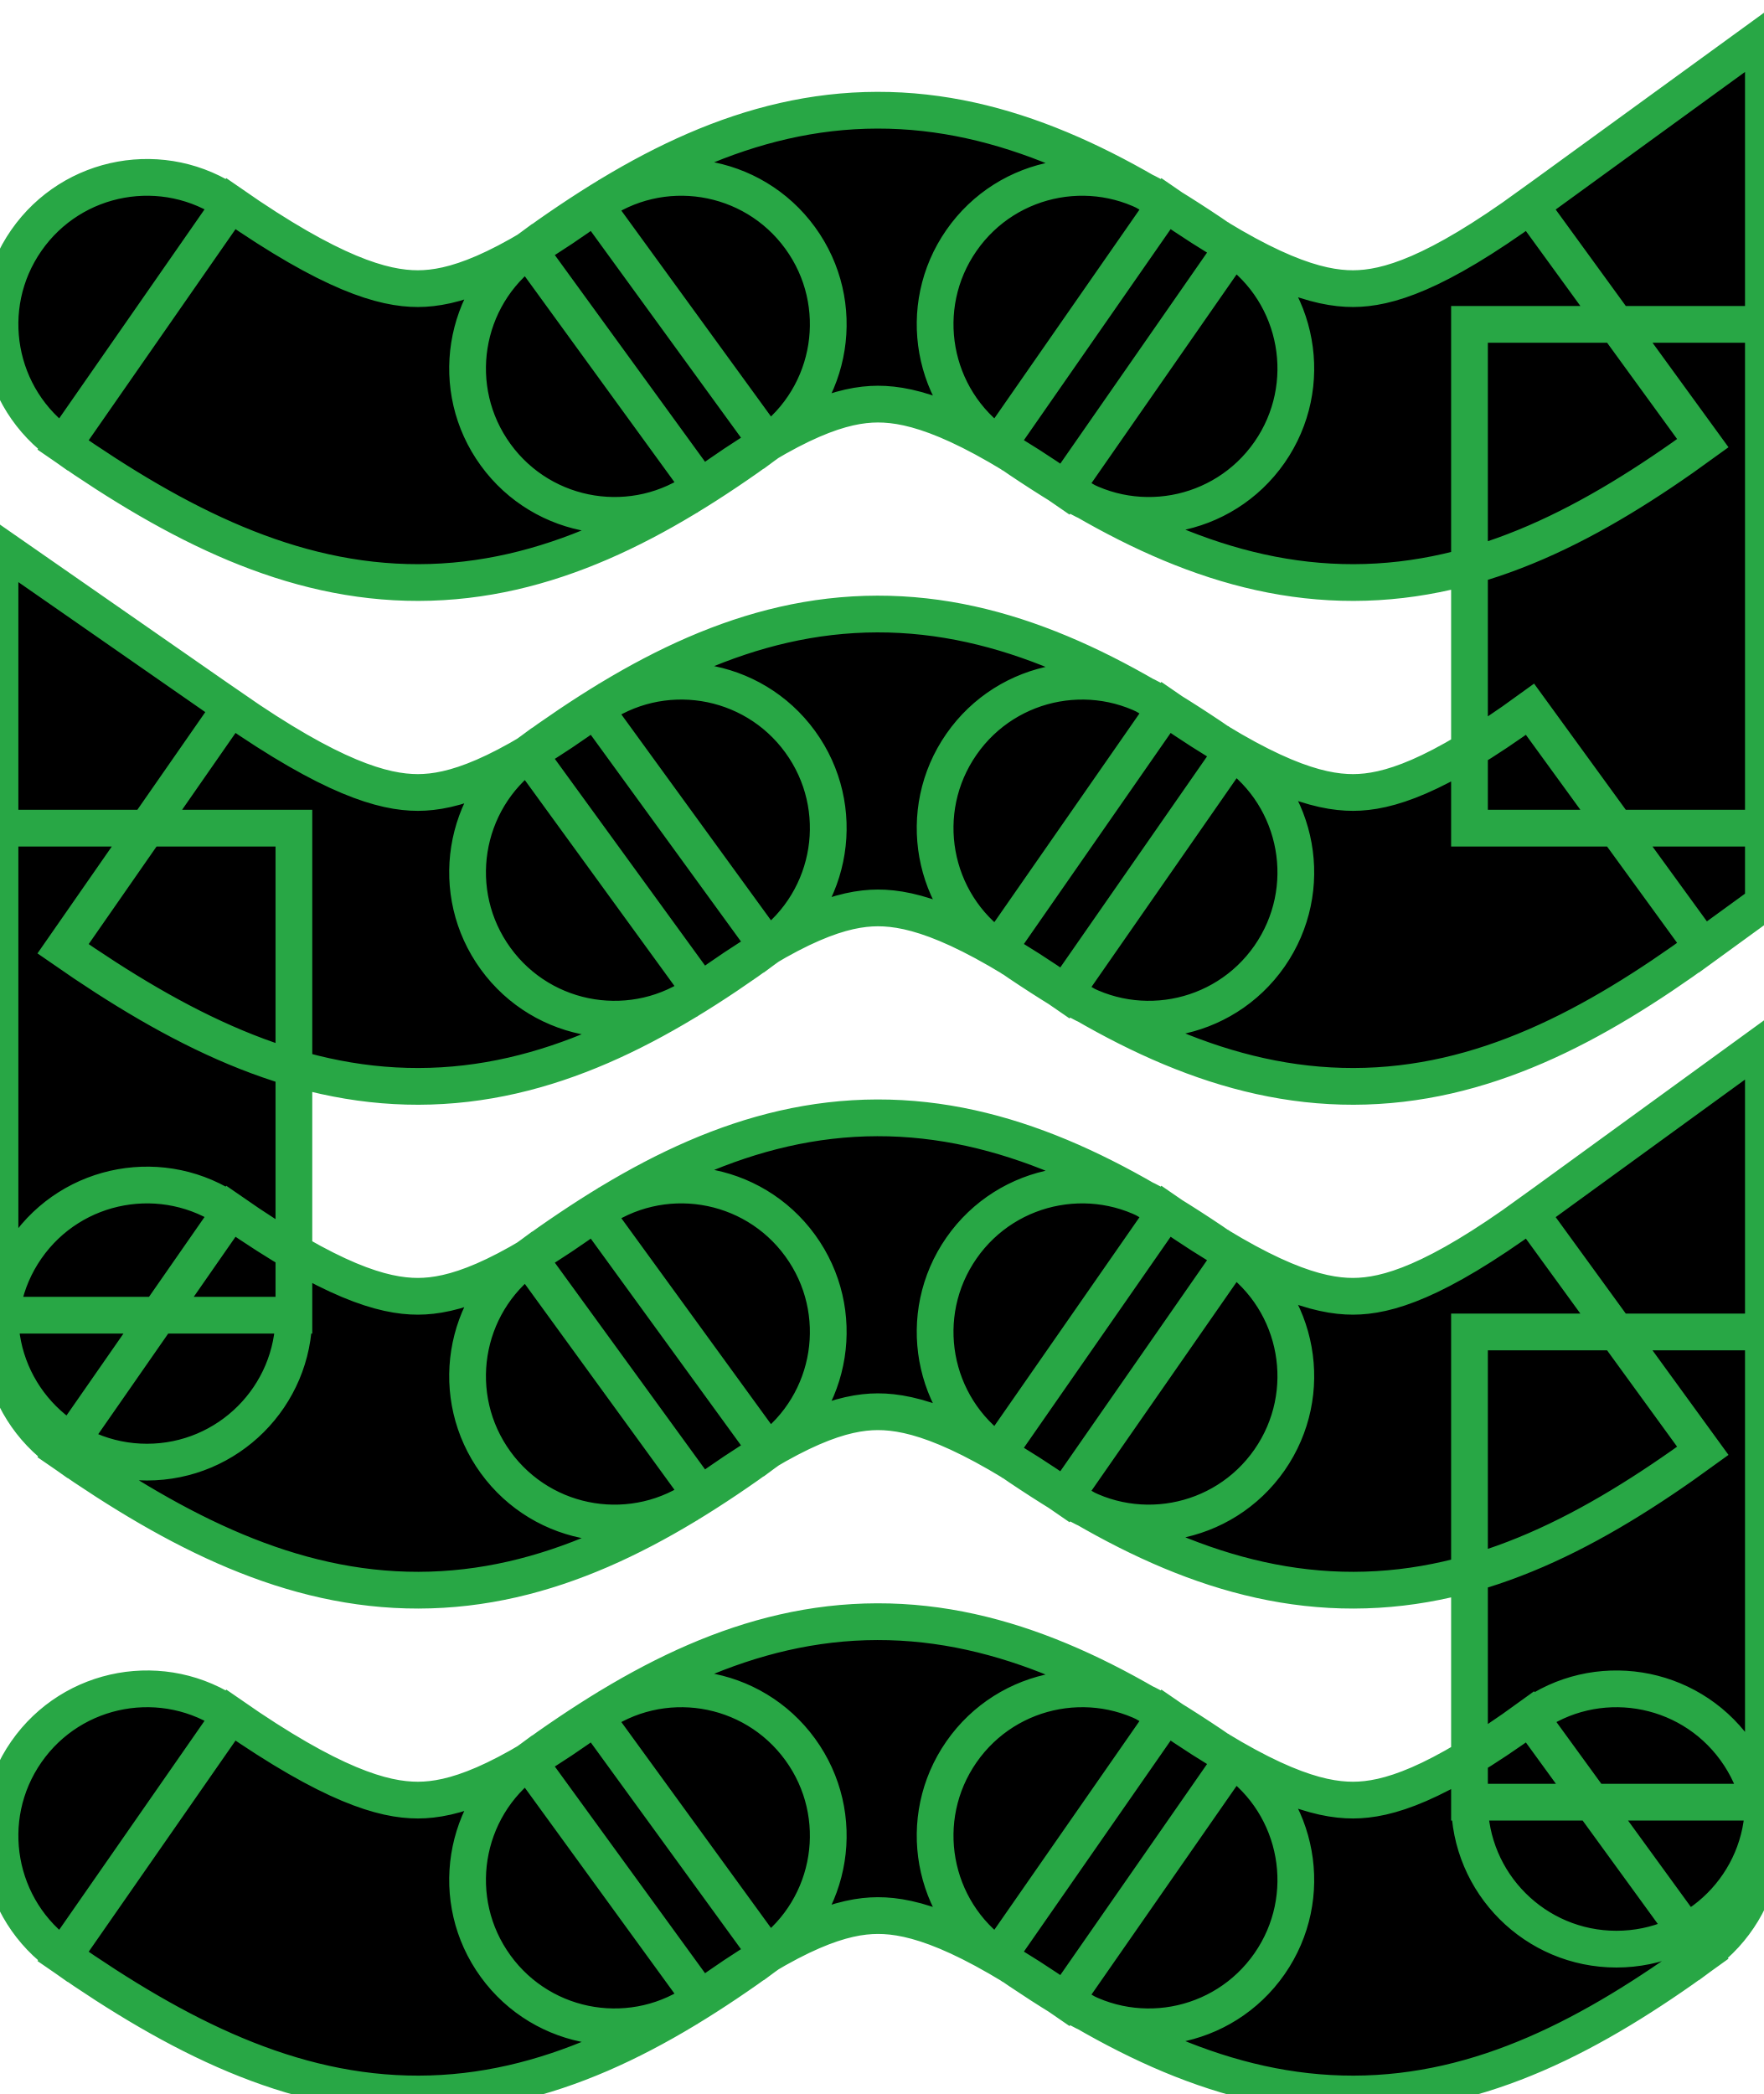
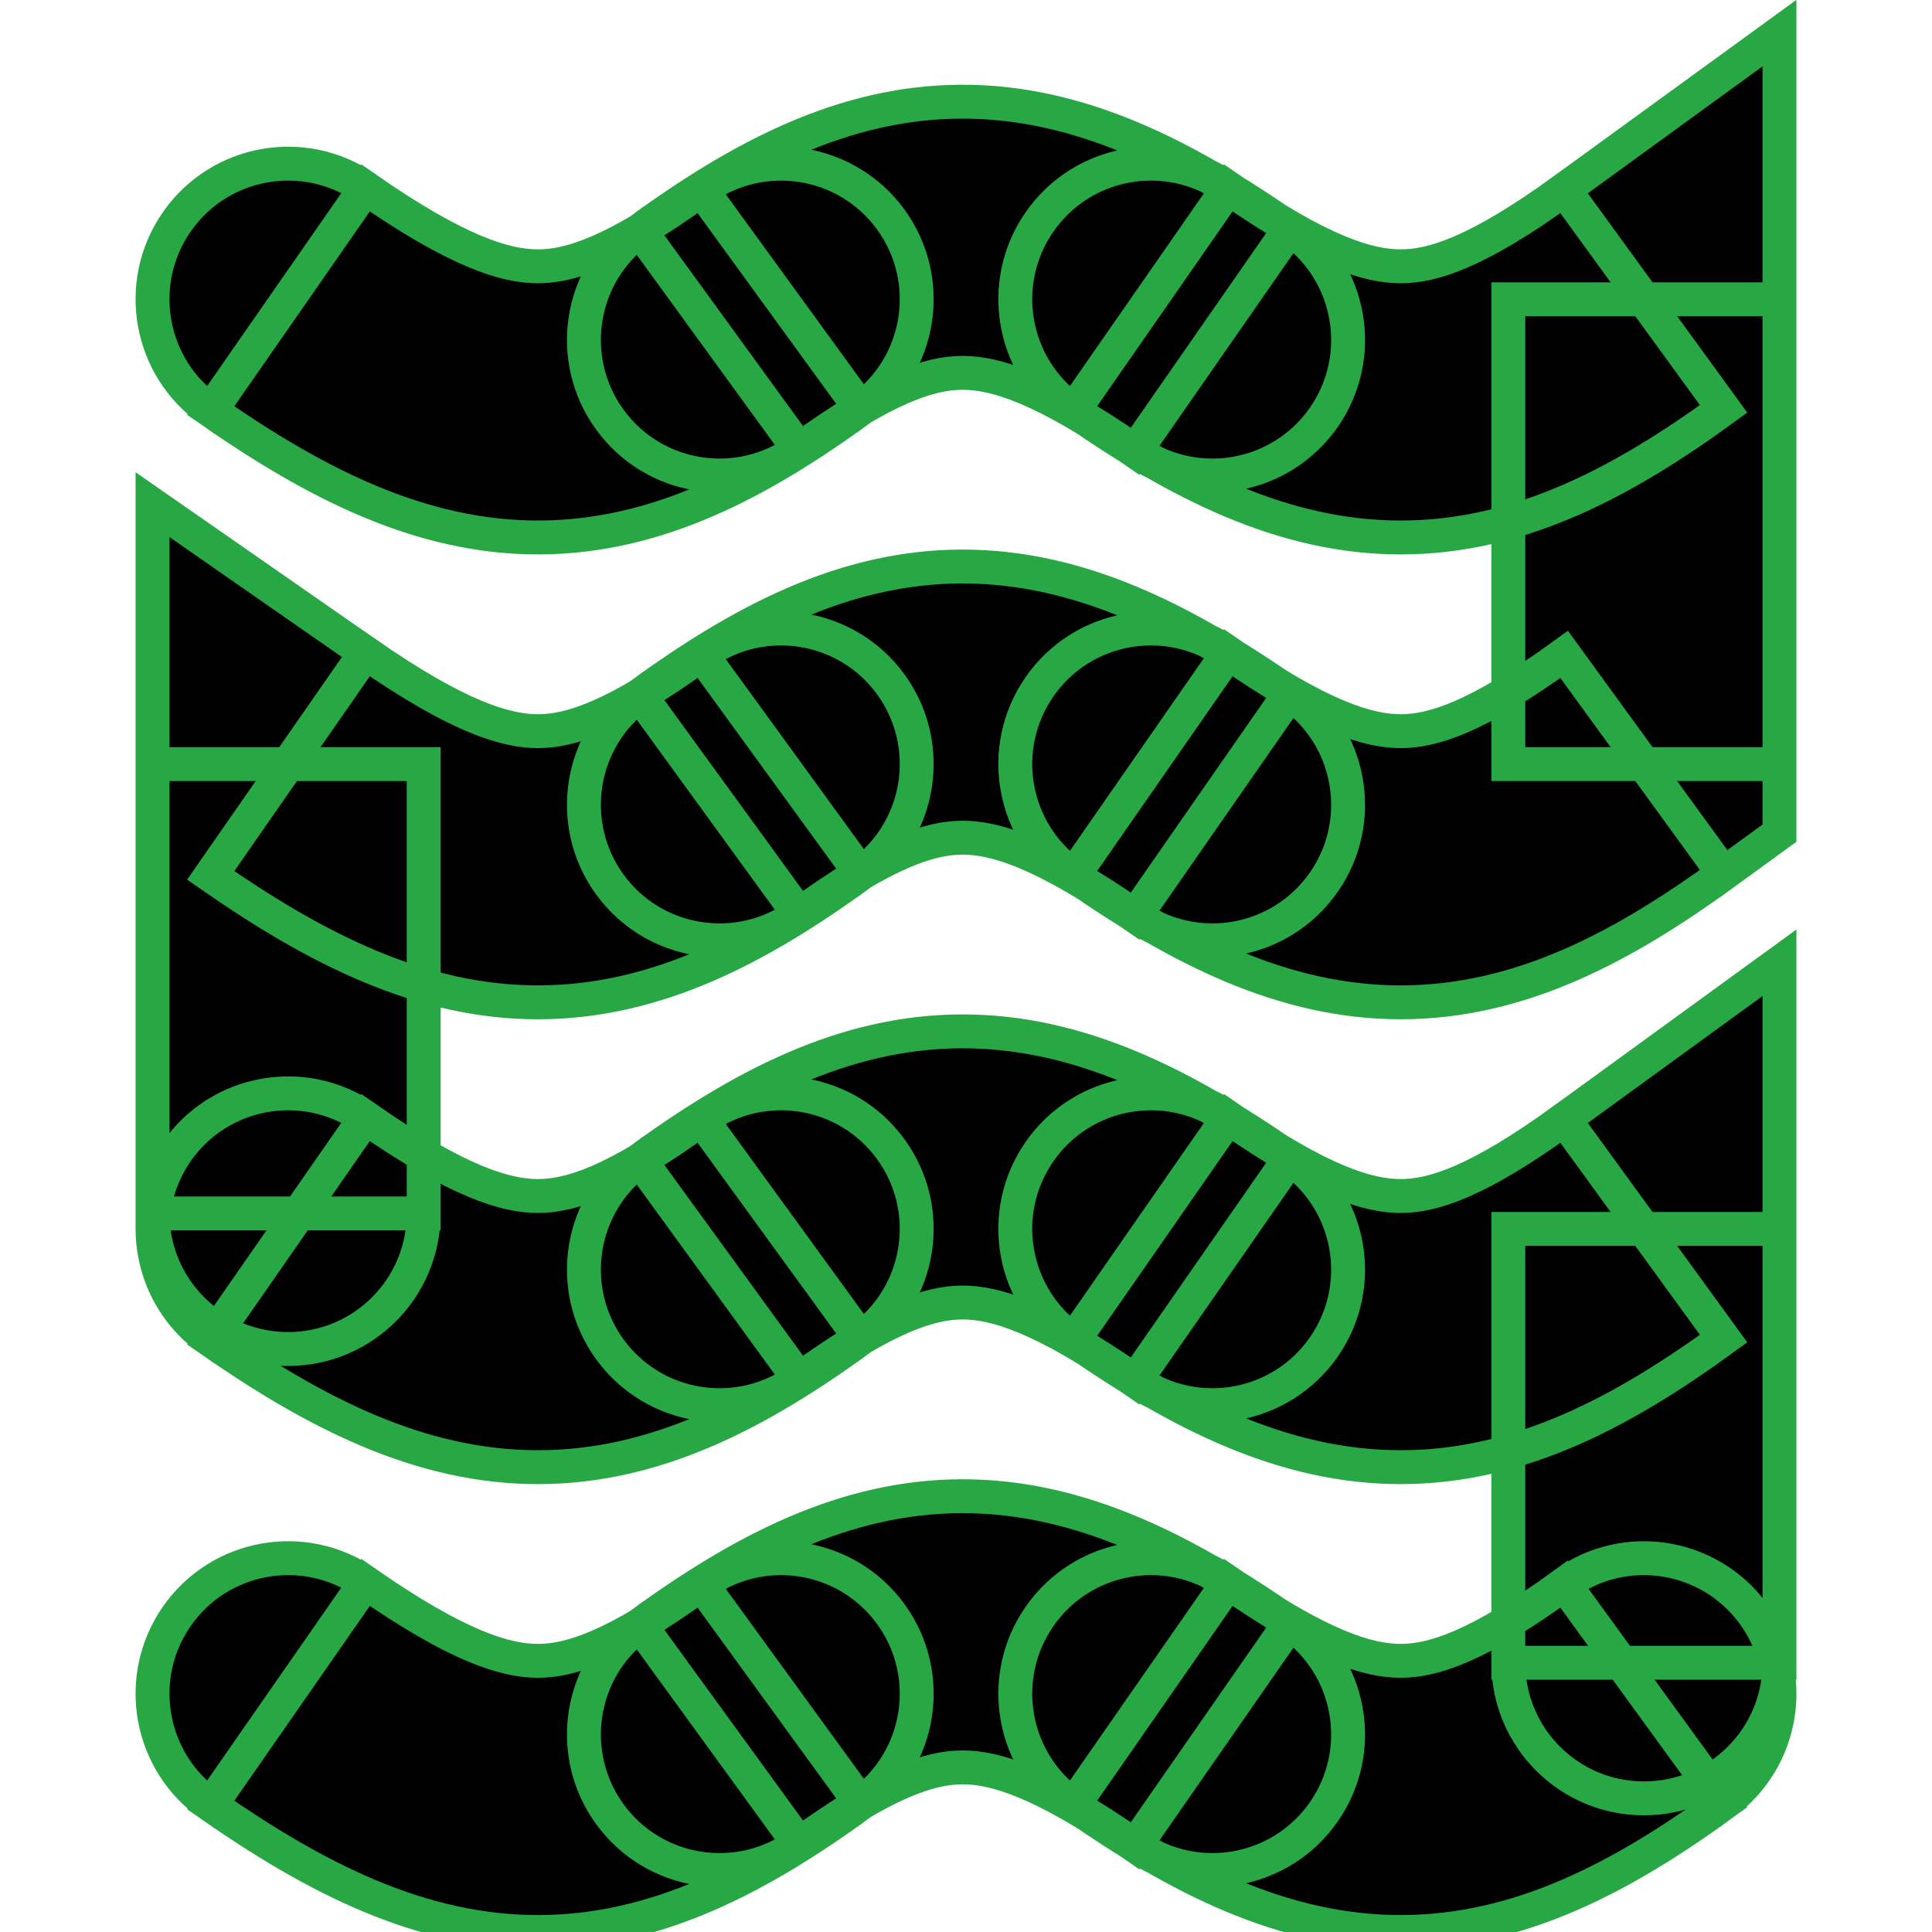
- <svg xmlns="http://www.w3.org/2000/svg" xmlns:xlink="http://www.w3.org/1999/xlink" width="48" height="57" viewBox="0 0 48 57" version="1.1">
+ <svg xmlns="http://www.w3.org/2000/svg" xmlns:xlink="http://www.w3.org/1999/xlink" width="57" height="57" viewBox="0 0 48 57" version="1.1">
  <g id="Canvas" transform="translate(615 162)">
    <g id="Brook">
      <g id="Vector">
        <use xlink:href="#path0_stroke" transform="translate(-611 -155)" />
      </g>
    </g>
  </g>
  <defs>
    <path id="path0_stroke" d="M 16.897 5.064C 18.684 3.765 19.08 1.264 17.781 -0.523C 16.482 -2.31 13.981 -2.706 12.194 -1.407L 16.897 5.064ZM 2.284 -1.455C 0.47 -2.717 -2.023 -2.269 -3.284 -0.455C -4.545 1.358 -4.097 3.851 -2.284 5.113L 2.284 -1.455ZM 10.376 -0.207C 8.589 1.092 8.193 3.593 9.492 5.38C 10.79 7.167 13.292 7.563 15.079 6.265L 10.376 -0.207ZM 24.989 6.313C 26.803 7.574 29.295 7.126 30.557 5.313C 31.818 3.499 31.37 1.006 29.556 -0.255L 24.989 6.313ZM 40 1.829L 44 1.829L 44 -6.023L 37.648 -1.407L 40 1.829ZM 27.738 -1.455C 25.925 -2.717 23.432 -2.269 22.171 -0.455C 20.909 1.358 21.357 3.851 23.171 5.113L 27.738 -1.455ZM 40 15.543L 42.352 18.779L 44 17.581L 44 15.543L 40 15.543ZM 16.897 18.779C 18.684 17.48 19.08 14.978 17.781 13.191C 16.482 11.404 13.981 11.008 12.194 12.307L 16.897 18.779ZM 1.64406e-06 15.543L 2.284 12.259L -4 7.889L -4 15.543L 1.64406e-06 15.543ZM 10.376 13.507C 8.589 14.806 8.193 17.308 9.492 19.095C 10.79 20.882 13.292 21.277 15.079 19.979L 10.376 13.507ZM 24.989 20.027C 26.803 21.288 29.295 20.84 30.557 19.027C 31.818 17.213 31.37 14.72 29.556 13.459L 24.989 20.027ZM 27.738 12.259C 25.925 10.998 23.432 11.445 22.171 13.259C 20.909 15.073 21.357 17.565 23.171 18.827L 27.738 12.259ZM -4 28.8C -4 31.009 -2.209 32.8 -4.96057e-07 32.8C 2.209 32.8 4 31.009 4 28.8L -4 28.8ZM 16.897 32.493C 18.684 31.194 19.08 28.692 17.781 26.905C 16.482 25.118 13.981 24.723 12.194 26.021L 16.897 32.493ZM 2.284 25.973C 0.47 24.712 -2.023 25.16 -3.284 26.973C -4.545 28.787 -4.097 31.28 -2.284 32.541L 2.284 25.973ZM 10.376 27.221C 8.589 28.52 8.193 31.022 9.492 32.809C 10.79 34.596 13.292 34.992 15.079 33.693L 10.376 27.221ZM 24.989 33.741C 26.803 35.002 29.295 34.555 30.557 32.741C 31.818 30.927 31.37 28.435 29.556 27.173L 24.989 33.741ZM 40 29.257L 44 29.257L 44 21.405L 37.648 26.021L 40 29.257ZM 27.738 25.973C 25.925 24.712 23.432 25.16 22.171 26.973C 20.909 28.787 21.357 31.28 23.171 32.541L 27.738 25.973ZM 36 42.057C 36 44.266 37.791 46.057 40 46.057C 42.209 46.057 44 44.266 44 42.057L 36 42.057ZM 16.897 46.207C 18.684 44.908 19.08 42.407 17.781 40.62C 16.482 38.833 13.981 38.437 12.194 39.736L 16.897 46.207ZM 2.284 39.687C 0.47 38.426 -2.023 38.874 -3.284 40.687C -4.545 42.501 -4.097 44.994 -2.284 46.255L 2.284 39.687ZM 10.376 40.936C 8.589 42.234 8.193 44.736 9.492 46.523C 10.79 48.31 13.292 48.706 15.079 47.407L 10.376 40.936ZM 24.989 47.455C 26.803 48.717 29.295 48.269 30.557 46.455C 31.818 44.642 31.37 42.149 29.556 40.888L 24.989 47.455ZM 42.352 46.207C 44.139 44.908 44.535 42.407 43.236 40.62C 41.937 38.833 39.435 38.437 37.648 39.736L 42.352 46.207ZM 27.738 39.687C 25.925 38.426 23.432 38.874 22.171 40.687C 20.909 42.501 21.357 44.994 23.171 46.255L 27.738 39.687ZM 12.194 -1.407C 9.626 0.459 8.304 0.855 7.378 0.857C 6.426 0.859 5.02 0.448 2.284 -1.455L -2.284 5.113C 0.813 7.266 3.914 8.864 7.394 8.857C 10.899 8.85 13.934 7.218 16.897 5.064L 12.194 -1.407ZM 15.079 6.265C 17.647 4.398 18.969 4.002 19.895 4C 20.847 3.998 22.253 4.41 24.989 6.313L 29.556 -0.255C 26.46 -2.409 23.358 -4.007 19.879 -4C 16.374 -3.993 13.339 -2.361 10.376 -0.207L 15.079 6.265ZM 37.648 -1.407C 35.08 0.459 33.758 0.855 32.832 0.857C 31.88 0.859 30.475 0.448 27.738 -1.455L 23.171 5.113C 26.267 7.266 29.369 8.864 32.848 8.857C 36.353 8.85 39.388 7.218 42.352 5.064L 37.648 -1.407ZM 36 1.829L 36 15.543L 44 15.543L 44 1.829L 36 1.829ZM 12.194 12.307C 9.626 14.174 8.304 14.57 7.378 14.572C 6.426 14.573 5.02 14.162 2.284 12.259L -2.284 18.827C 0.813 20.98 3.914 22.579 7.394 22.572C 10.899 22.564 13.934 20.932 16.897 18.779L 12.194 12.307ZM 15.079 19.979C 17.647 18.112 18.969 17.716 19.895 17.714C 20.847 17.712 22.253 18.124 24.989 20.027L 29.556 13.459C 26.46 11.306 23.358 9.707 19.879 9.714C 16.374 9.721 13.339 11.354 10.376 13.507L 15.079 19.979ZM 37.648 12.307C 35.08 14.174 33.758 14.57 32.832 14.572C 31.88 14.573 30.475 14.162 27.738 12.259L 23.171 18.827C 26.267 20.98 29.369 22.579 32.848 22.572C 36.353 22.564 39.388 20.932 42.352 18.779L 37.648 12.307ZM -4 15.543L -4 28.8L 4 28.8L 4 15.543L -4 15.543ZM 12.194 26.021C 9.626 27.888 8.304 28.284 7.378 28.286C 6.426 28.288 5.02 27.876 2.284 25.973L -2.284 32.541C 0.813 34.694 3.914 36.293 7.394 36.286C 10.899 36.279 13.934 34.647 16.897 32.493L 12.194 26.021ZM 15.079 33.693C 17.647 31.826 18.969 31.43 19.895 31.428C 20.847 31.427 22.253 31.838 24.989 33.741L 29.556 27.173C 26.46 25.02 23.358 23.421 19.879 23.428C 16.374 23.436 13.339 25.068 10.376 27.221L 15.079 33.693ZM 37.648 26.021C 35.08 27.888 33.758 28.284 32.832 28.286C 31.88 28.288 30.475 27.876 27.738 25.973L 23.171 32.541C 26.267 34.694 29.369 36.293 32.848 36.286C 36.353 36.279 39.388 34.647 42.352 32.493L 37.648 26.021ZM 36 29.257L 36 42.057L 44 42.057L 44 29.257L 36 29.257ZM 12.194 39.736C 9.626 41.602 8.304 41.998 7.378 42C 6.426 42.002 5.02 41.59 2.284 39.687L -2.284 46.255C 0.813 48.409 3.914 50.007 7.394 50C 10.899 49.993 13.934 48.361 16.897 46.207L 12.194 39.736ZM 15.079 47.407C 17.647 45.541 18.969 45.145 19.895 45.143C 20.847 45.141 22.253 45.552 24.989 47.455L 29.556 40.888C 26.46 38.734 23.358 37.136 19.879 37.143C 16.374 37.15 13.339 38.782 10.376 40.936L 15.079 47.407ZM 37.648 39.736C 35.08 41.602 33.758 41.998 32.832 42C 31.88 42.002 30.475 41.59 27.738 39.687L 23.171 46.255C 26.267 48.409 29.369 50.007 32.848 50C 36.353 49.993 39.388 48.361 42.352 46.207L 37.648 39.736Z" stroke="#28A745" />
  </defs>
</svg>
